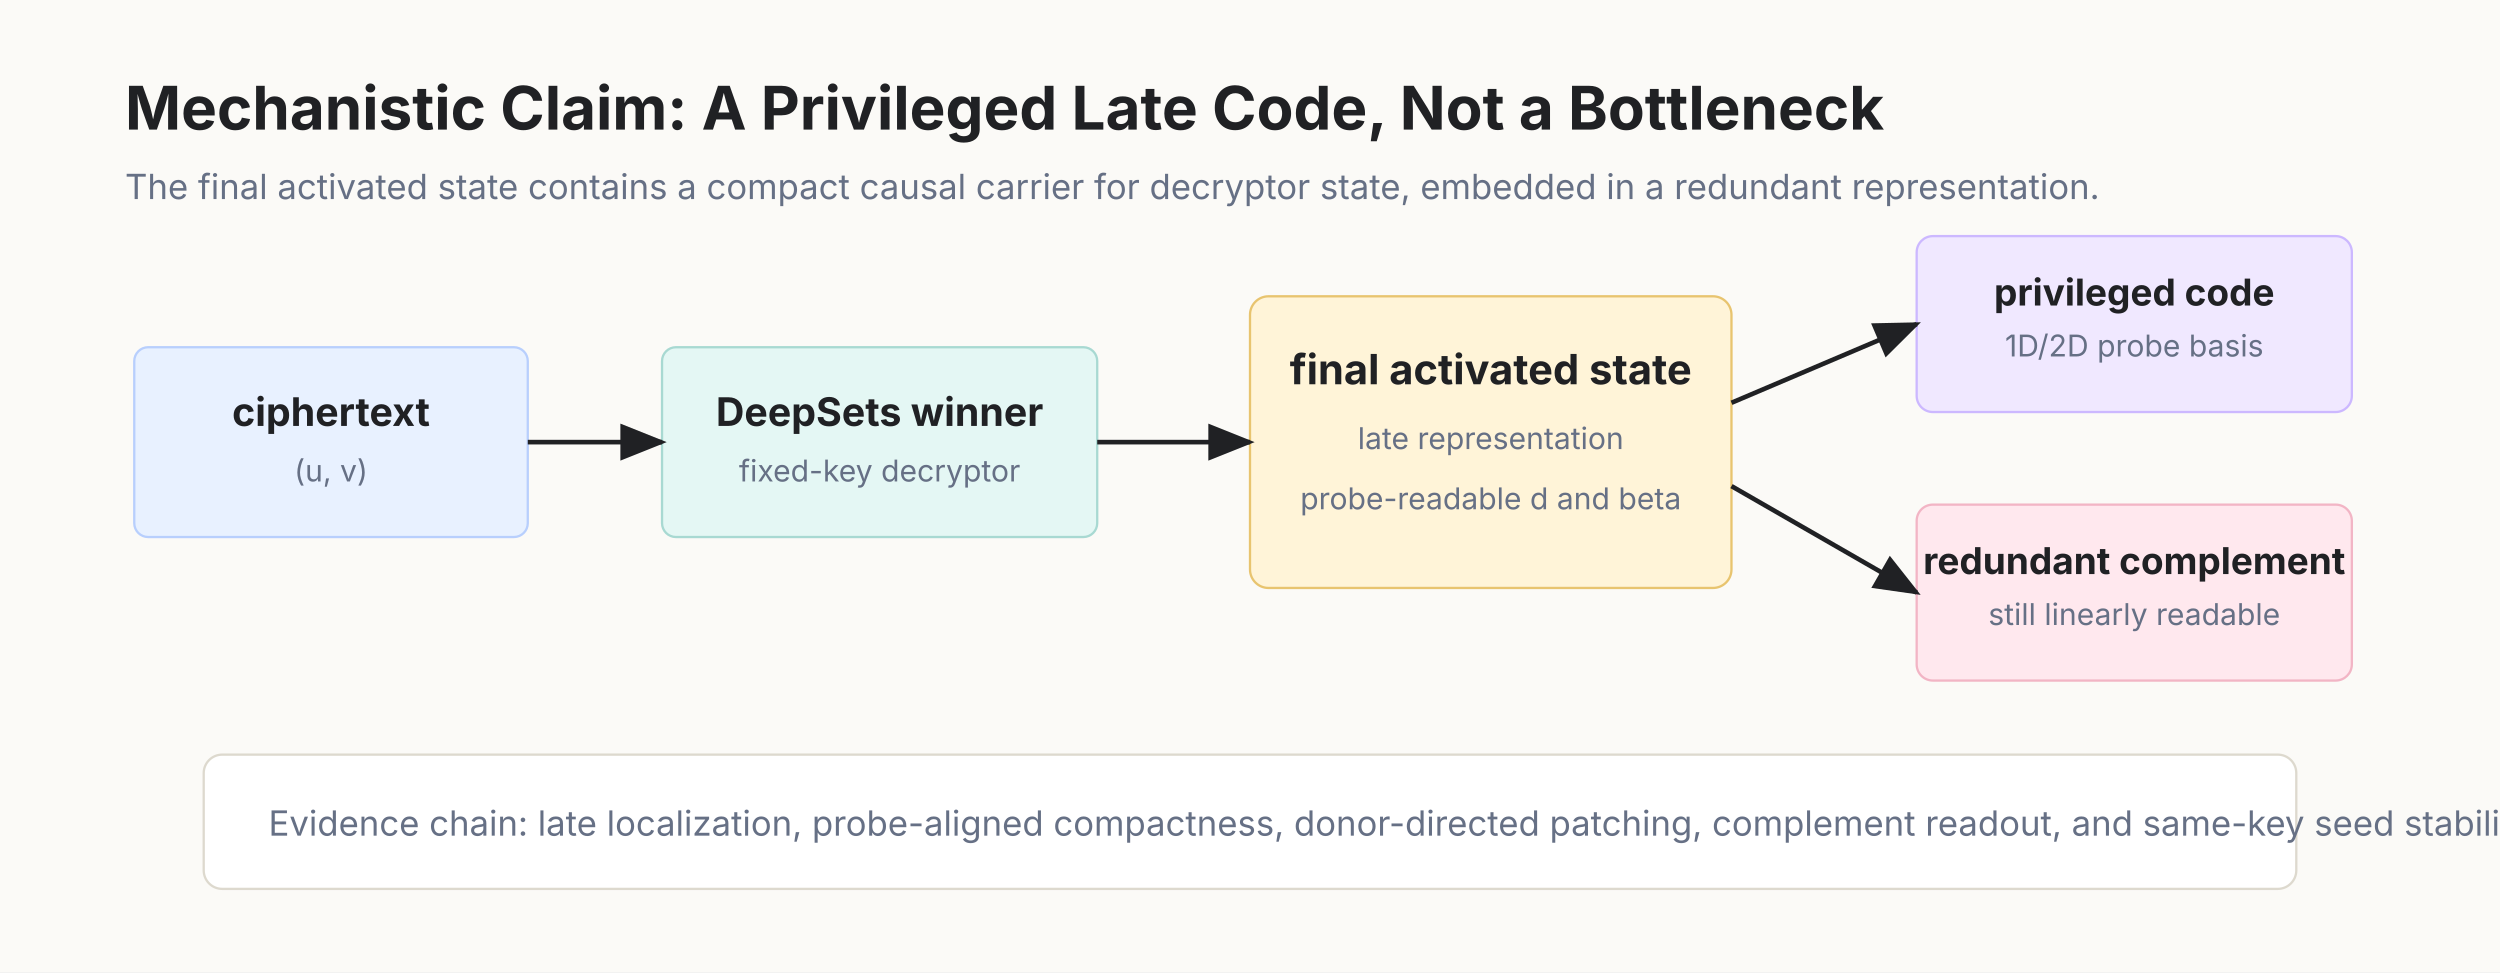
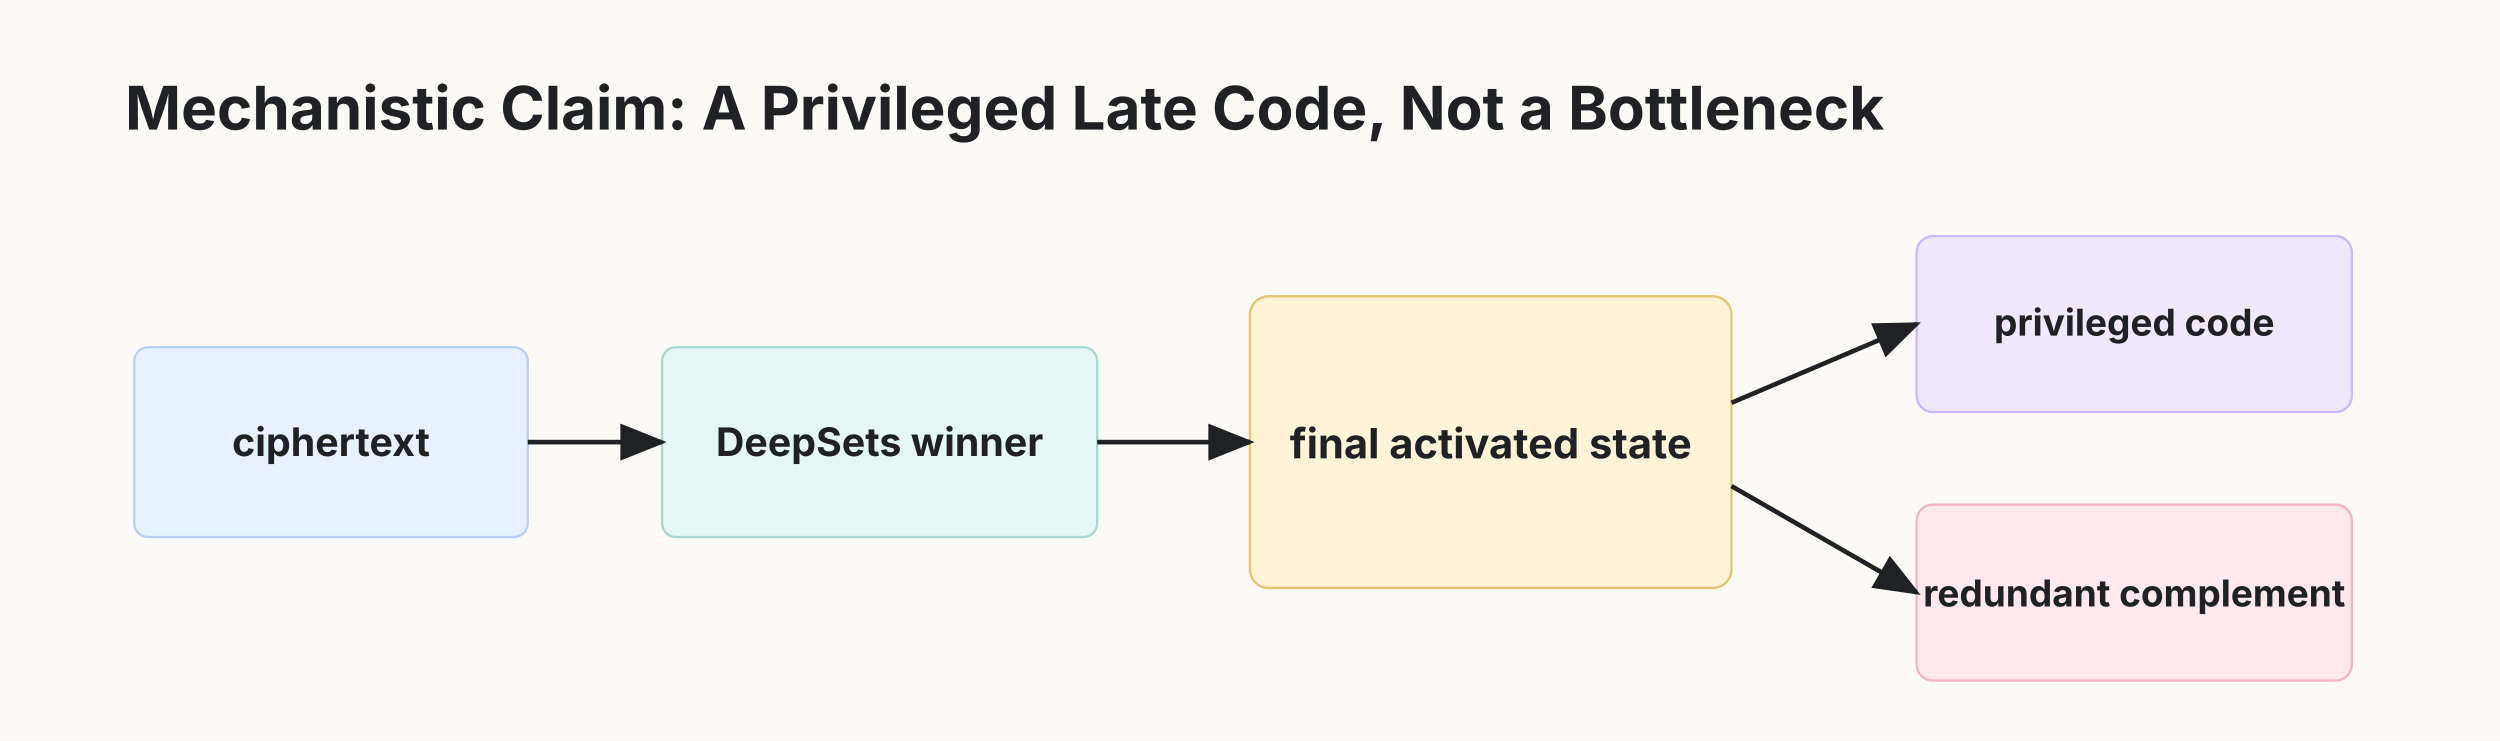
- <svg xmlns="http://www.w3.org/2000/svg" width="1080" height="420" viewBox="0 0 1080 420">
-   <rect width="1080" height="420" fill="#fbfaf7" />
+ <svg xmlns="http://www.w3.org/2000/svg" width="1080" height="320" viewBox="0 0 1080 320">
+   <rect width="1080" height="320" fill="#fbfaf7" />
  <text x="54" y="56" font-family="Inter, Arial, sans-serif" font-size="26" font-weight="750" fill="#202124">Mechanistic Claim: A Privileged Late Code, Not a Bottleneck</text>
-   <text x="54" y="86" font-family="Inter, Arial, sans-serif" font-size="15" fill="#667085">The final activated state contains a compact causal carrier for decryptor state, embedded in a redundant representation.</text>
  <defs>
    <marker id="arrow" markerWidth="10" markerHeight="8" refX="9" refY="4" orient="auto">
      <path d="M0,0 L10,4 L0,8 z" fill="#202124" />
    </marker>
  </defs>
  <rect x="58" y="150" width="170" height="82" rx="6" fill="#e8f1ff" stroke="#b8cffd" />
-   <text x="143" y="184" text-anchor="middle" font-family="Inter, Arial, sans-serif" font-size="17" font-weight="700" fill="#202124">ciphertext</text>
-   <text x="143" y="208" text-anchor="middle" font-family="Inter, Arial, sans-serif" font-size="13" fill="#667085">(u, v)</text>
+   <text x="143" y="197" text-anchor="middle" font-family="Inter, Arial, sans-serif" font-size="17" font-weight="700" fill="#202124">ciphertext</text>
  <rect x="286" y="150" width="188" height="82" rx="6" fill="#e4f7f4" stroke="#a8d9d2" />
-   <text x="380" y="184" text-anchor="middle" font-family="Inter, Arial, sans-serif" font-size="17" font-weight="700" fill="#202124">DeepSets winner</text>
-   <text x="380" y="208" text-anchor="middle" font-family="Inter, Arial, sans-serif" font-size="13" fill="#667085">fixed-key decryptor</text>
+   <text x="380" y="197" text-anchor="middle" font-family="Inter, Arial, sans-serif" font-size="17" font-weight="700" fill="#202124">DeepSets winner</text>
  <rect x="540" y="128" width="208" height="126" rx="8" fill="#fff4d8" stroke="#e8c46f" />
-   <text x="644" y="166" text-anchor="middle" font-family="Inter, Arial, sans-serif" font-size="18" font-weight="750" fill="#202124">final activated state</text>
-   <text x="644" y="194" text-anchor="middle" font-family="Inter, Arial, sans-serif" font-size="13" fill="#667085">late representation</text>
-   <text x="644" y="220" text-anchor="middle" font-family="Inter, Arial, sans-serif" font-size="13" fill="#667085">probe-readable d and beta</text>
+   <text x="644" y="198" text-anchor="middle" font-family="Inter, Arial, sans-serif" font-size="18" font-weight="750" fill="#202124">final activated state</text>
  <rect x="828" y="102" width="188" height="76" rx="7" fill="#f0e8ff" stroke="#ccb8ff" />
-   <text x="922" y="132" text-anchor="middle" font-family="Inter, Arial, sans-serif" font-size="16" font-weight="750" fill="#202124">privileged code</text>
-   <text x="922" y="154" text-anchor="middle" font-family="Inter, Arial, sans-serif" font-size="13" fill="#667085">1D/2D probe basis</text>
+   <text x="922" y="145" text-anchor="middle" font-family="Inter, Arial, sans-serif" font-size="16" font-weight="750" fill="#202124">privileged code</text>
  <rect x="828" y="218" width="188" height="76" rx="7" fill="#ffe8ee" stroke="#f2b5c5" />
-   <text x="922" y="248" text-anchor="middle" font-family="Inter, Arial, sans-serif" font-size="16" font-weight="750" fill="#202124">redundant complement</text>
-   <text x="922" y="270" text-anchor="middle" font-family="Inter, Arial, sans-serif" font-size="13" fill="#667085">still linearly readable</text>
+   <text x="922" y="262" text-anchor="middle" font-family="Inter, Arial, sans-serif" font-size="16" font-weight="750" fill="#202124">redundant complement</text>
  <line x1="228" y1="191" x2="286" y2="191" stroke="#202124" stroke-width="2" marker-end="url(#arrow)" />
  <line x1="474" y1="191" x2="540" y2="191" stroke="#202124" stroke-width="2" marker-end="url(#arrow)" />
  <line x1="748" y1="174" x2="828" y2="140" stroke="#202124" stroke-width="2" marker-end="url(#arrow)" />
  <line x1="748" y1="210" x2="828" y2="256" stroke="#202124" stroke-width="2" marker-end="url(#arrow)" />
-   <rect x="88" y="326" width="904" height="58" rx="8" fill="#ffffff" stroke="#ddd9ce" />
-   <text x="116" y="361" font-family="Inter, Arial, sans-serif" font-size="15" fill="#667085">Evidence chain: late localization, probe-aligned compactness, donor-directed patching, complement readout, and same-key seed stability.</text>
</svg>
